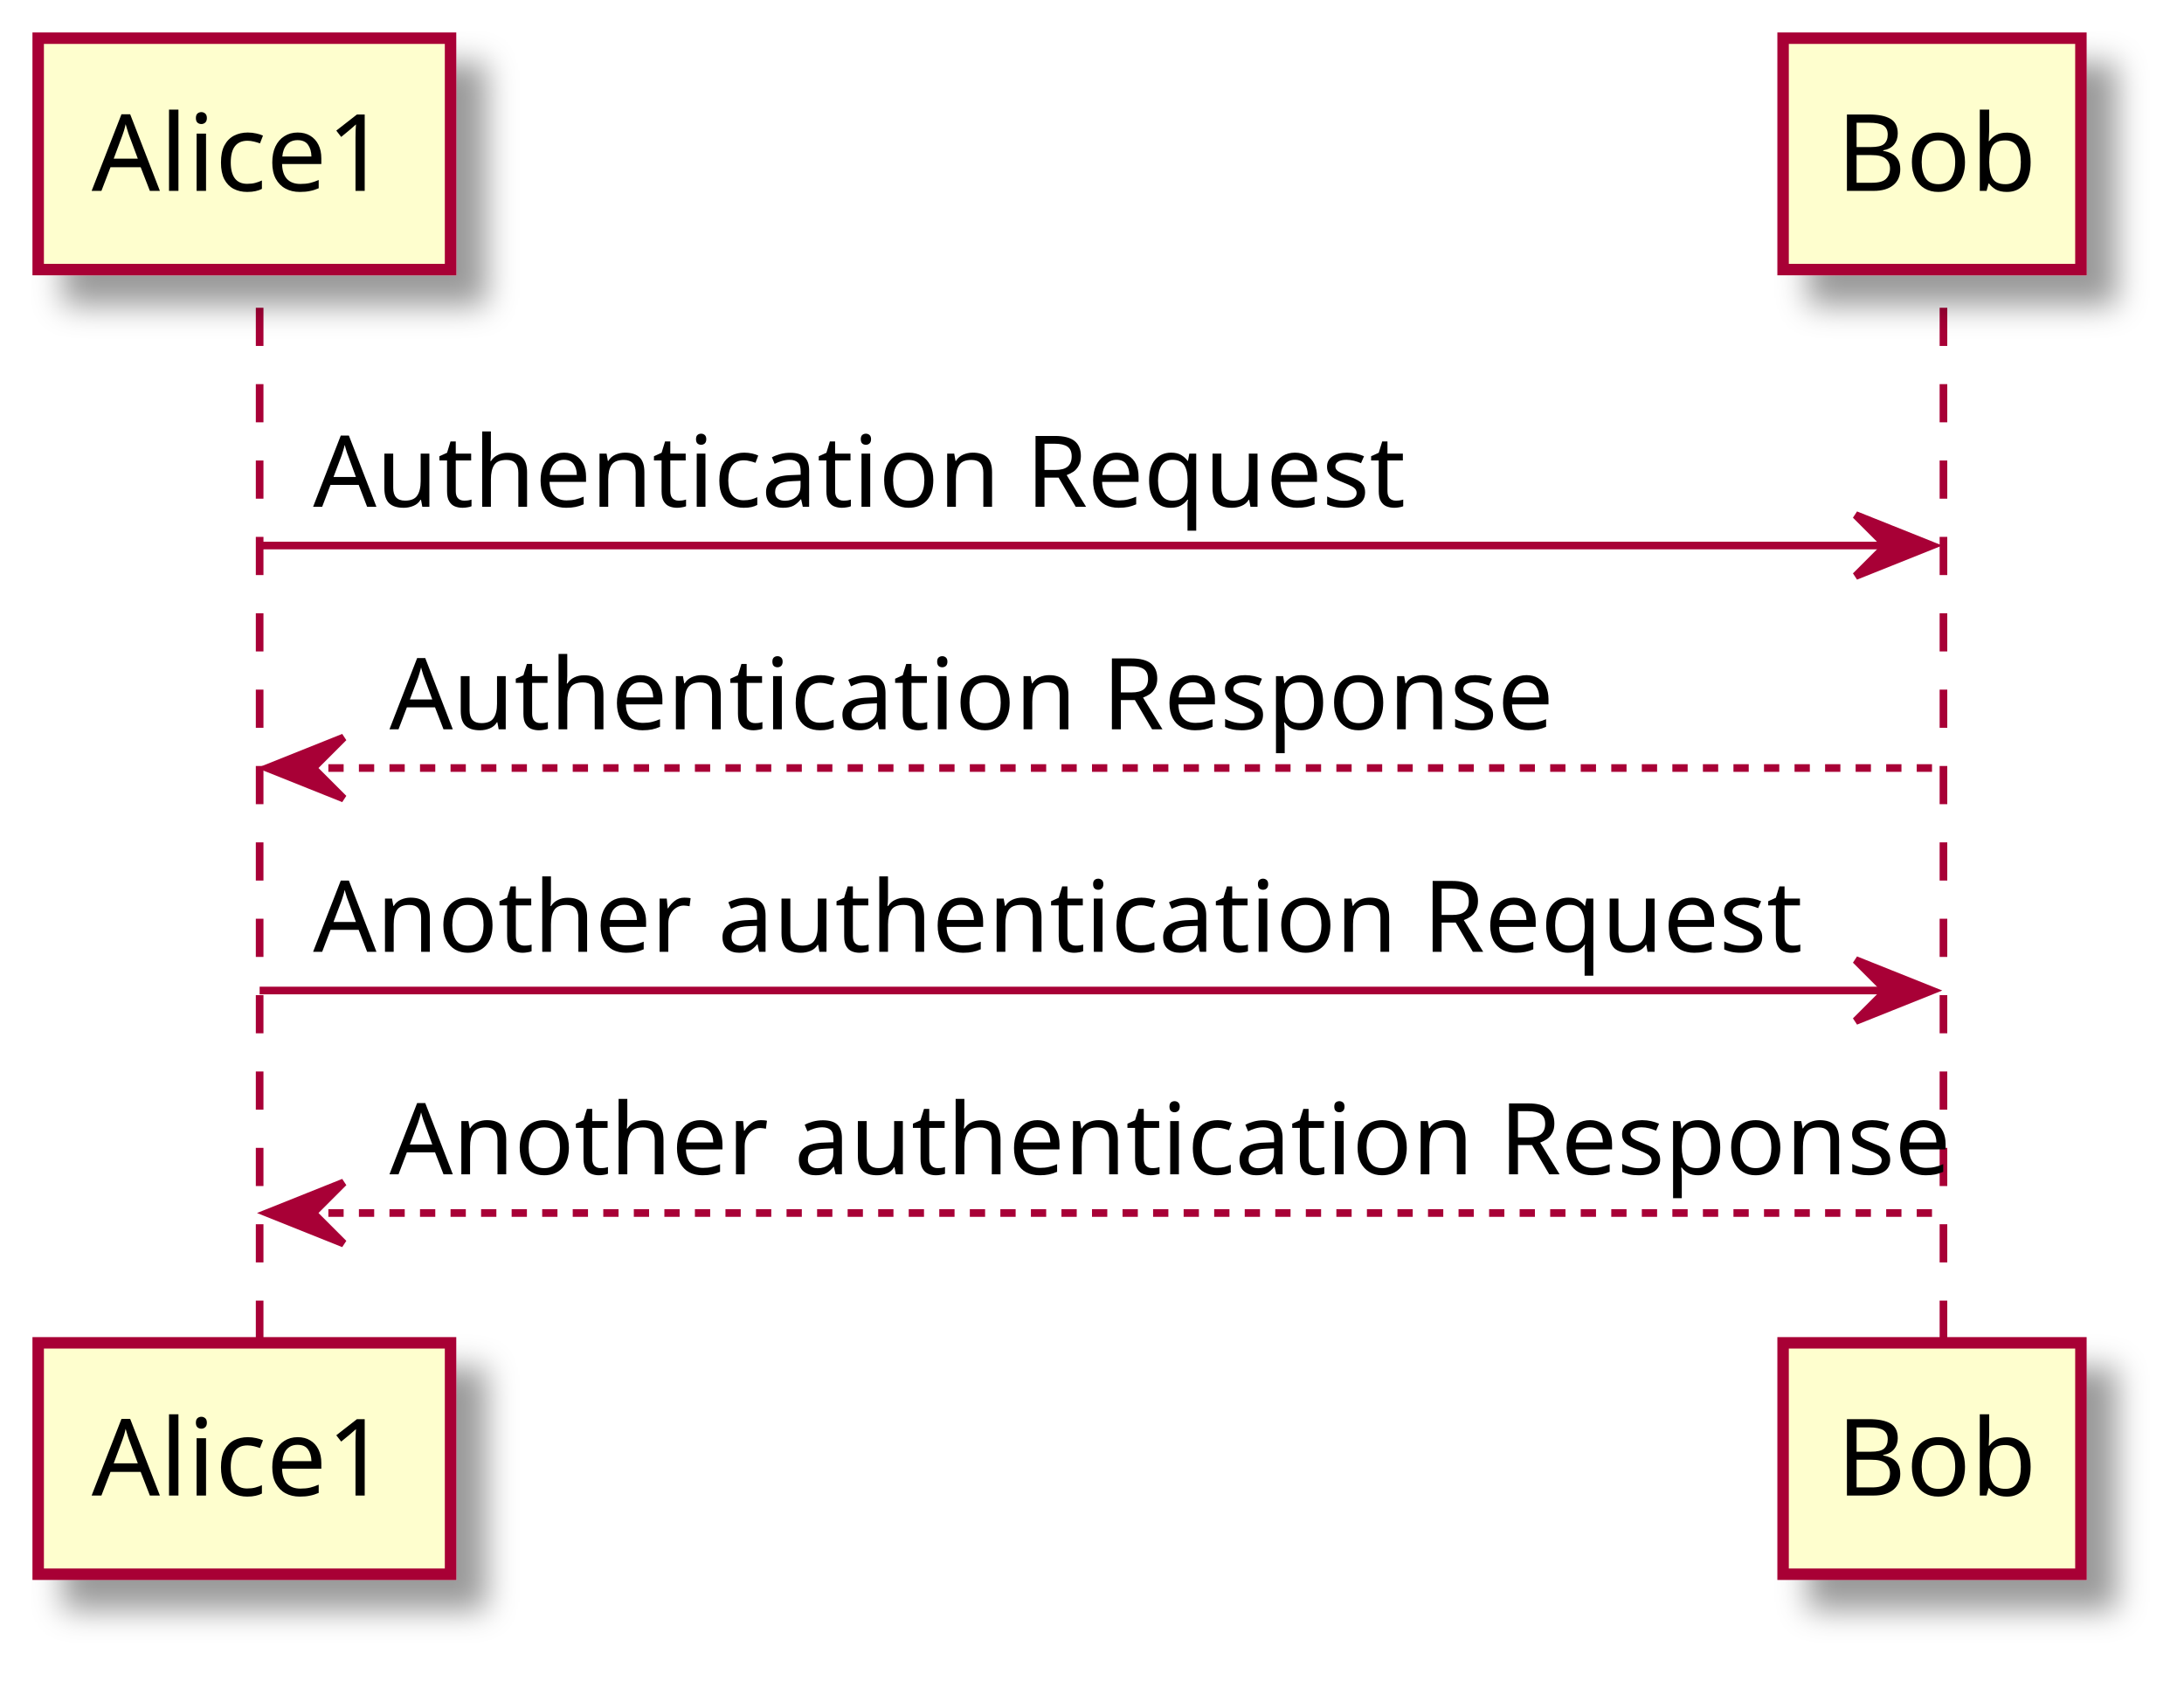
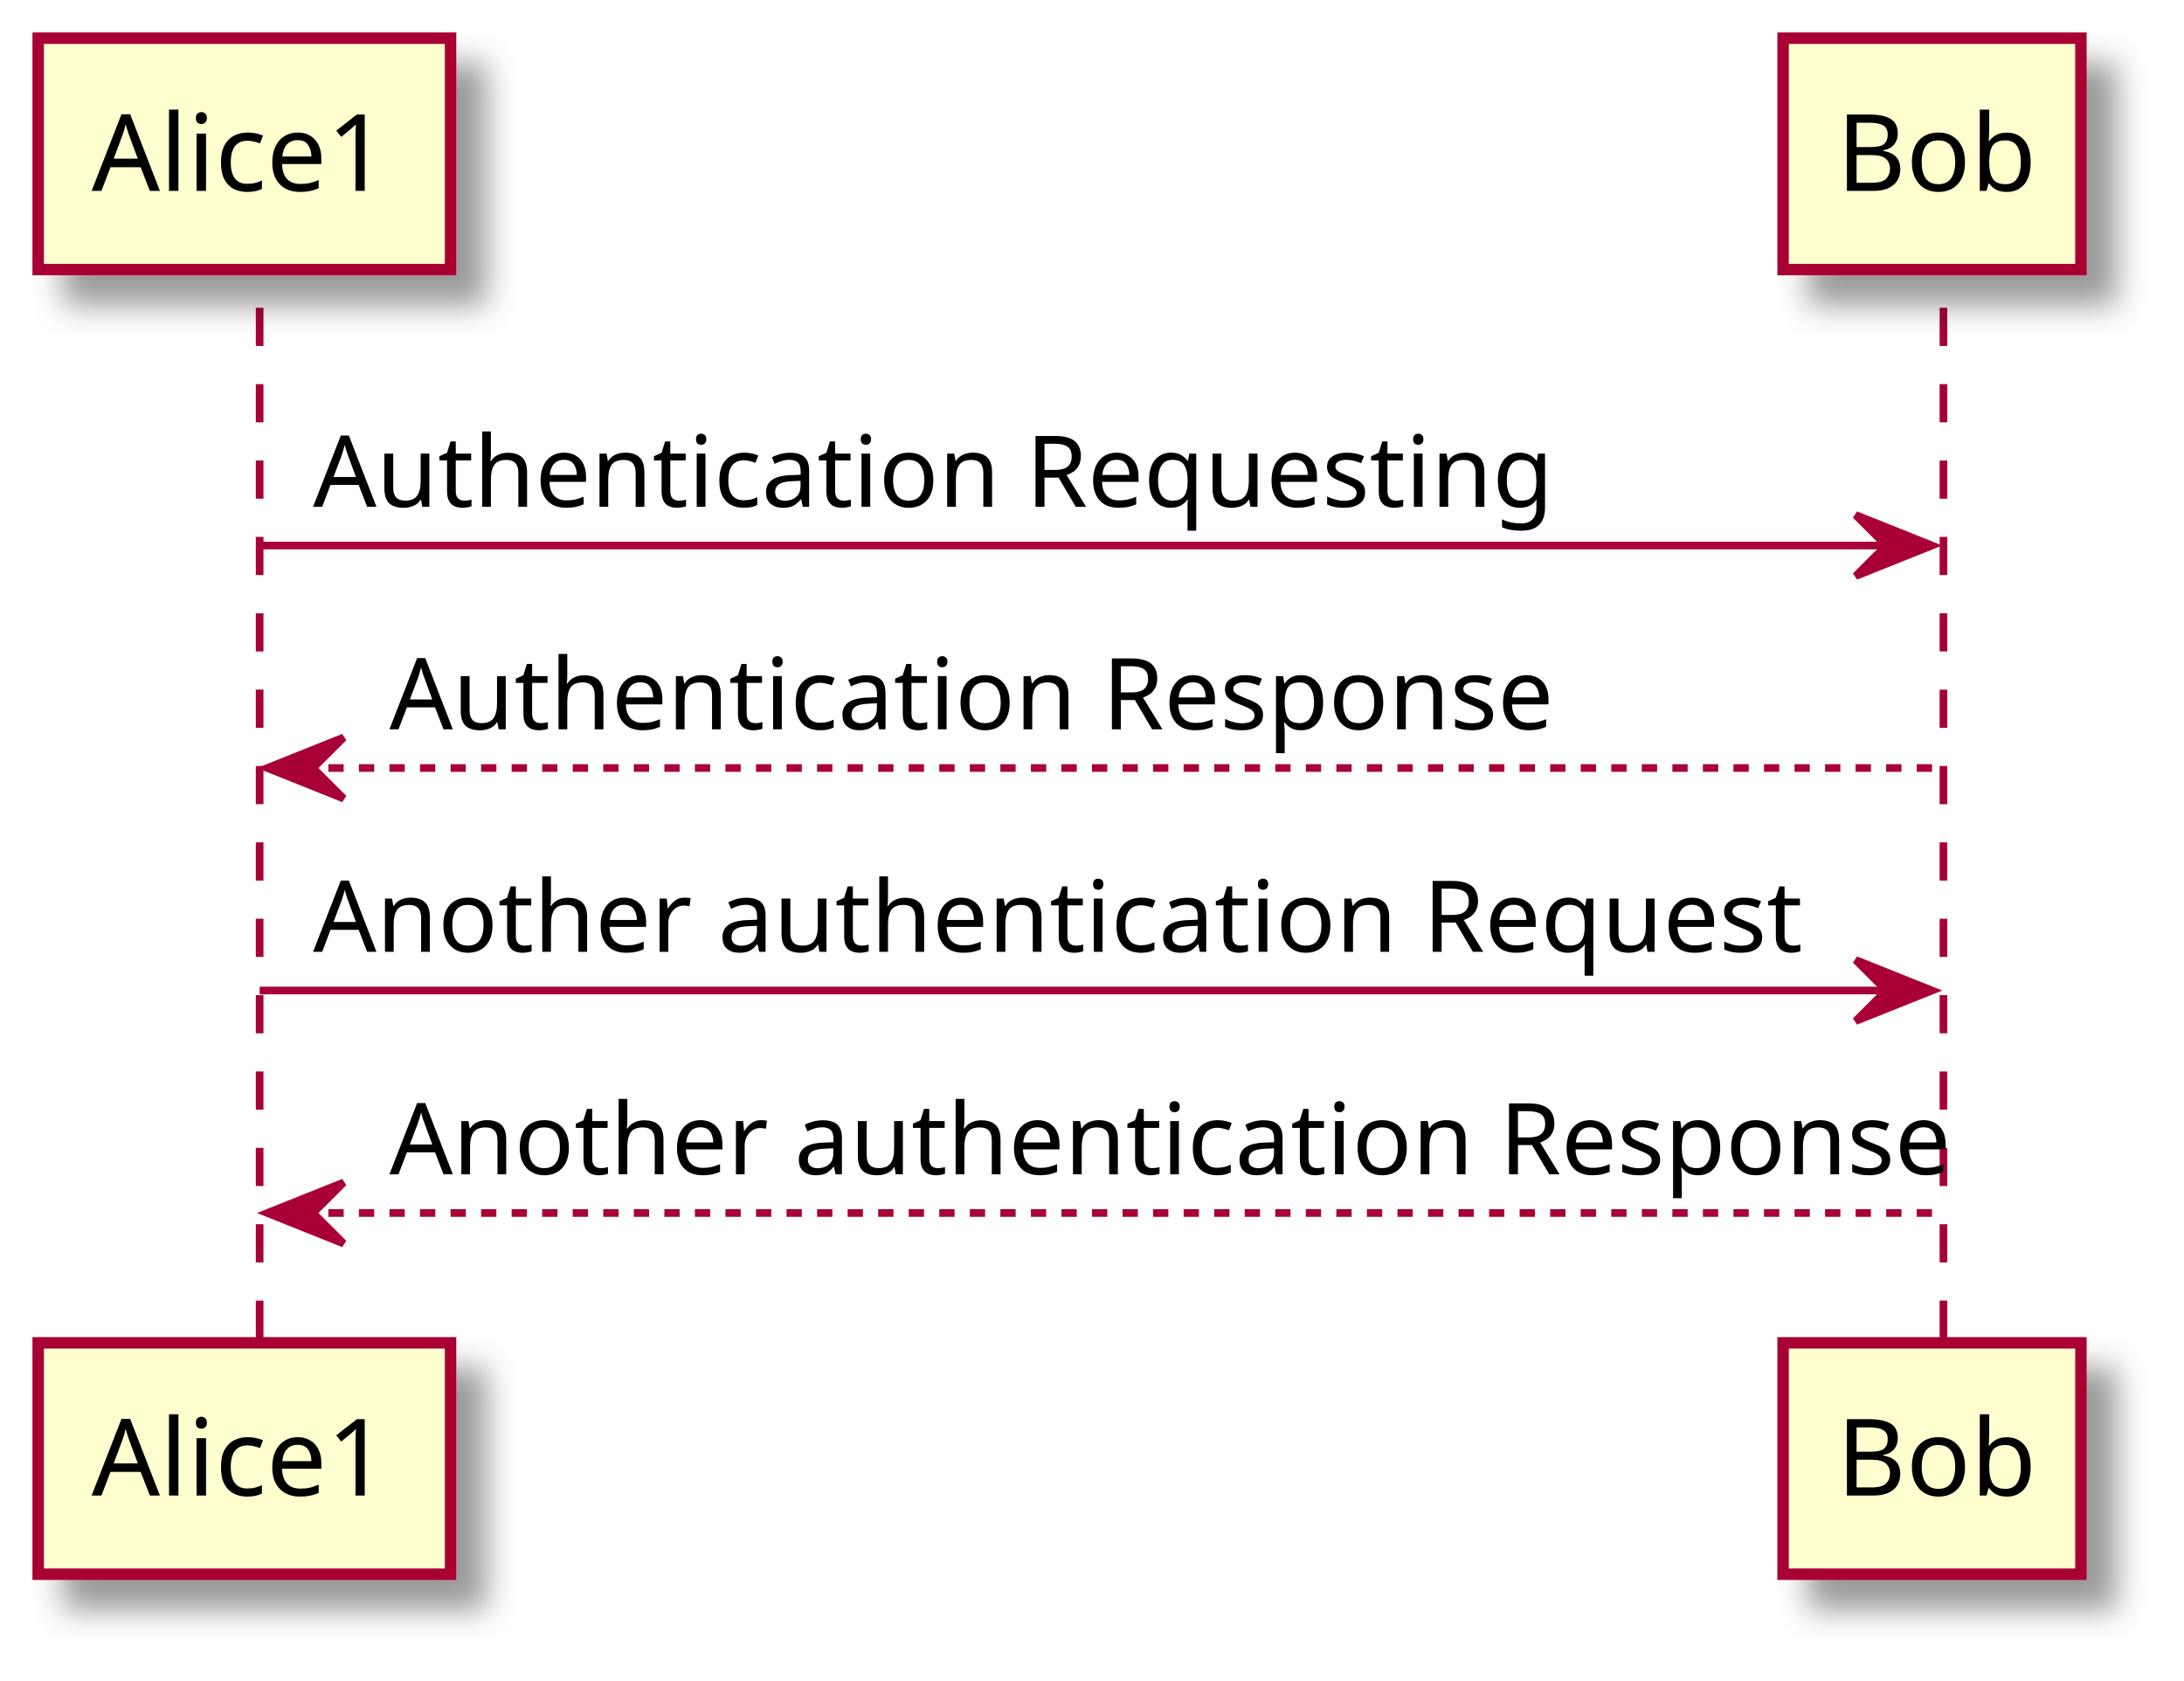
<svg xmlns="http://www.w3.org/2000/svg" contentScriptType="application/ecmascript" contentStyleType="text/css" height="220px" preserveAspectRatio="none" style="width:286px;height:220px;" version="1.1" viewBox="0 0 286 220" width="286px" zoomAndPan="magnify">
  <defs>
-     <filter height="300%" id="fmo2yl29lzxnd" width="300%" x="-1" y="-1">
+     <filter height="300%" id="fpsqo59l15puh" width="300%" x="-1" y="-1">
      <feGaussianBlur result="blurOut" stdDeviation="2.0" />
      <feColorMatrix in="blurOut" result="blurOut2" type="matrix" values="0 0 0 0 0 0 0 0 0 0 0 0 0 0 0 0 0 0 .4 0" />
      <feOffset dx="4.0" dy="4.0" in="blurOut2" result="blurOut3" />
      <feBlend in="SourceGraphic" in2="blurOut3" mode="normal" />
    </filter>
  </defs>
  <g>
    <line style="stroke:#A80036;stroke-width:1.0;stroke-dasharray:5.0,5.0;" x1="34" x2="34" y1="40.297" y2="176.828" />
    <line style="stroke:#A80036;stroke-width:1.0;stroke-dasharray:5.0,5.0;" x1="254.5" x2="254.5" y1="40.297" y2="176.828" />
-     <rect fill="#FEFECE" filter="url(#fmo2yl29lzxnd)" height="30.297" style="stroke:#A80036;stroke-width:1.5;" width="54" x="5" y="5" />
+     <rect fill="#FEFECE" filter="url(#fpsqo59l15puh)" height="30.297" style="stroke:#A80036;stroke-width:1.5;" width="54" x="5" y="5" />
    <text fill="#000000" font-family="sans-serif" font-size="14" lengthAdjust="spacingAndGlyphs" textLength="40" x="12" y="24.995">Alice1</text>
-     <rect fill="#FEFECE" filter="url(#fmo2yl29lzxnd)" height="30.297" style="stroke:#A80036;stroke-width:1.5;" width="54" x="5" y="175.828" />
+     <rect fill="#FEFECE" filter="url(#fpsqo59l15puh)" height="30.297" style="stroke:#A80036;stroke-width:1.5;" width="54" x="5" y="175.828" />
    <text fill="#000000" font-family="sans-serif" font-size="14" lengthAdjust="spacingAndGlyphs" textLength="40" x="12" y="195.823">Alice1</text>
-     <rect fill="#FEFECE" filter="url(#fmo2yl29lzxnd)" height="30.297" style="stroke:#A80036;stroke-width:1.5;" width="39" x="233.5" y="5" />
+     <rect fill="#FEFECE" filter="url(#fpsqo59l15puh)" height="30.297" style="stroke:#A80036;stroke-width:1.5;" width="39" x="233.5" y="5" />
    <text fill="#000000" font-family="sans-serif" font-size="14" lengthAdjust="spacingAndGlyphs" textLength="25" x="240.5" y="24.995">Bob</text>
-     <rect fill="#FEFECE" filter="url(#fmo2yl29lzxnd)" height="30.297" style="stroke:#A80036;stroke-width:1.5;" width="39" x="233.5" y="175.828" />
+     <rect fill="#FEFECE" filter="url(#fpsqo59l15puh)" height="30.297" style="stroke:#A80036;stroke-width:1.5;" width="39" x="233.5" y="175.828" />
    <text fill="#000000" font-family="sans-serif" font-size="14" lengthAdjust="spacingAndGlyphs" textLength="25" x="240.5" y="195.823">Bob</text>
    <polygon fill="#A80036" points="243,67.43,253,71.43,243,75.43,247,71.43" style="stroke:#A80036;stroke-width:1.0;" />
    <line style="stroke:#A80036;stroke-width:1.0;" x1="34" x2="249" y1="71.43" y2="71.43" />
-     <text fill="#000000" font-family="sans-serif" font-size="13" lengthAdjust="spacingAndGlyphs" textLength="137" x="41" y="66.364">Authentication Request</text>
+     <text fill="#000000" font-family="sans-serif" font-size="13" lengthAdjust="spacingAndGlyphs" textLength="155" x="41" y="66.364">Authentication Requesting</text>
    <polygon fill="#A80036" points="45,96.562,35,100.562,45,104.562,41,100.562" style="stroke:#A80036;stroke-width:1.0;" />
    <line style="stroke:#A80036;stroke-width:1.0;stroke-dasharray:2.0,2.0;" x1="39" x2="254" y1="100.562" y2="100.562" />
    <text fill="#000000" font-family="sans-serif" font-size="13" lengthAdjust="spacingAndGlyphs" textLength="147" x="51" y="95.497">Authentication Response</text>
    <polygon fill="#A80036" points="243,125.695,253,129.695,243,133.695,247,129.695" style="stroke:#A80036;stroke-width:1.0;" />
    <line style="stroke:#A80036;stroke-width:1.0;" x1="34" x2="249" y1="129.695" y2="129.695" />
    <text fill="#000000" font-family="sans-serif" font-size="13" lengthAdjust="spacingAndGlyphs" textLength="187" x="41" y="124.629">Another authentication Request</text>
    <polygon fill="#A80036" points="45,154.828,35,158.828,45,162.828,41,158.828" style="stroke:#A80036;stroke-width:1.0;" />
    <line style="stroke:#A80036;stroke-width:1.0;stroke-dasharray:2.0,2.0;" x1="39" x2="254" y1="158.828" y2="158.828" />
    <text fill="#000000" font-family="sans-serif" font-size="13" lengthAdjust="spacingAndGlyphs" textLength="197" x="51" y="153.762">Another authentication Response</text>
  </g>
</svg>
